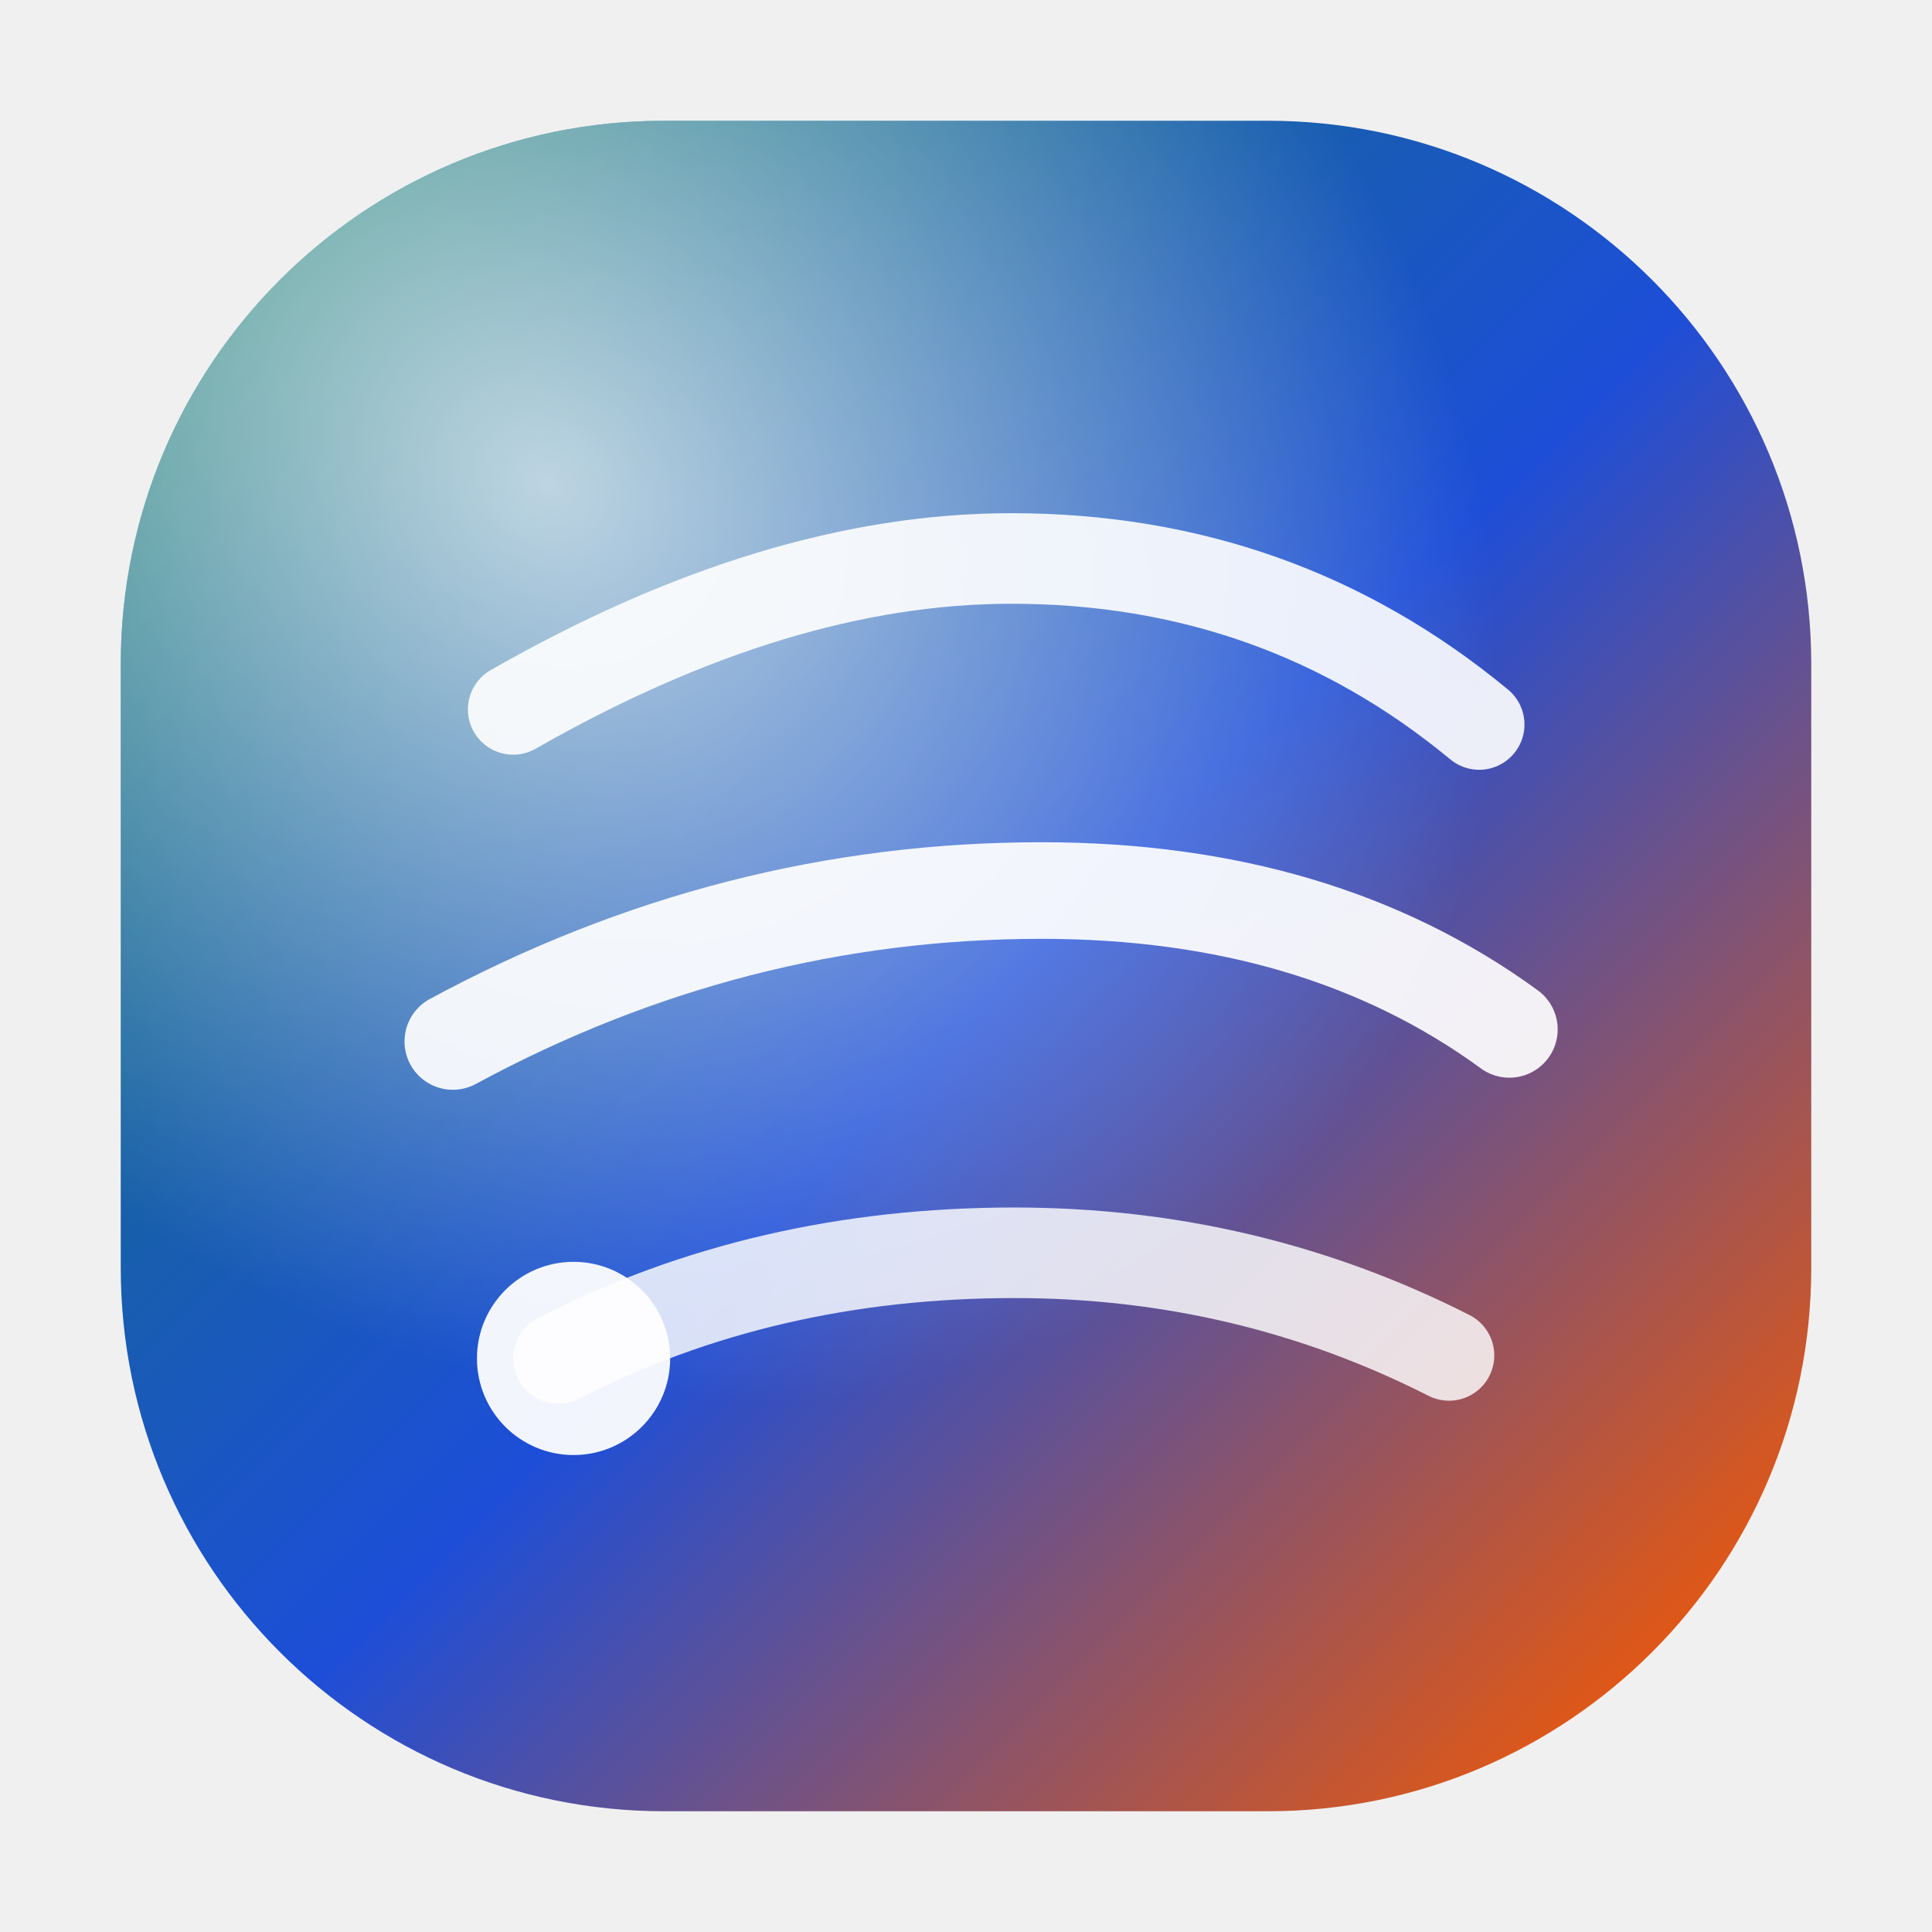
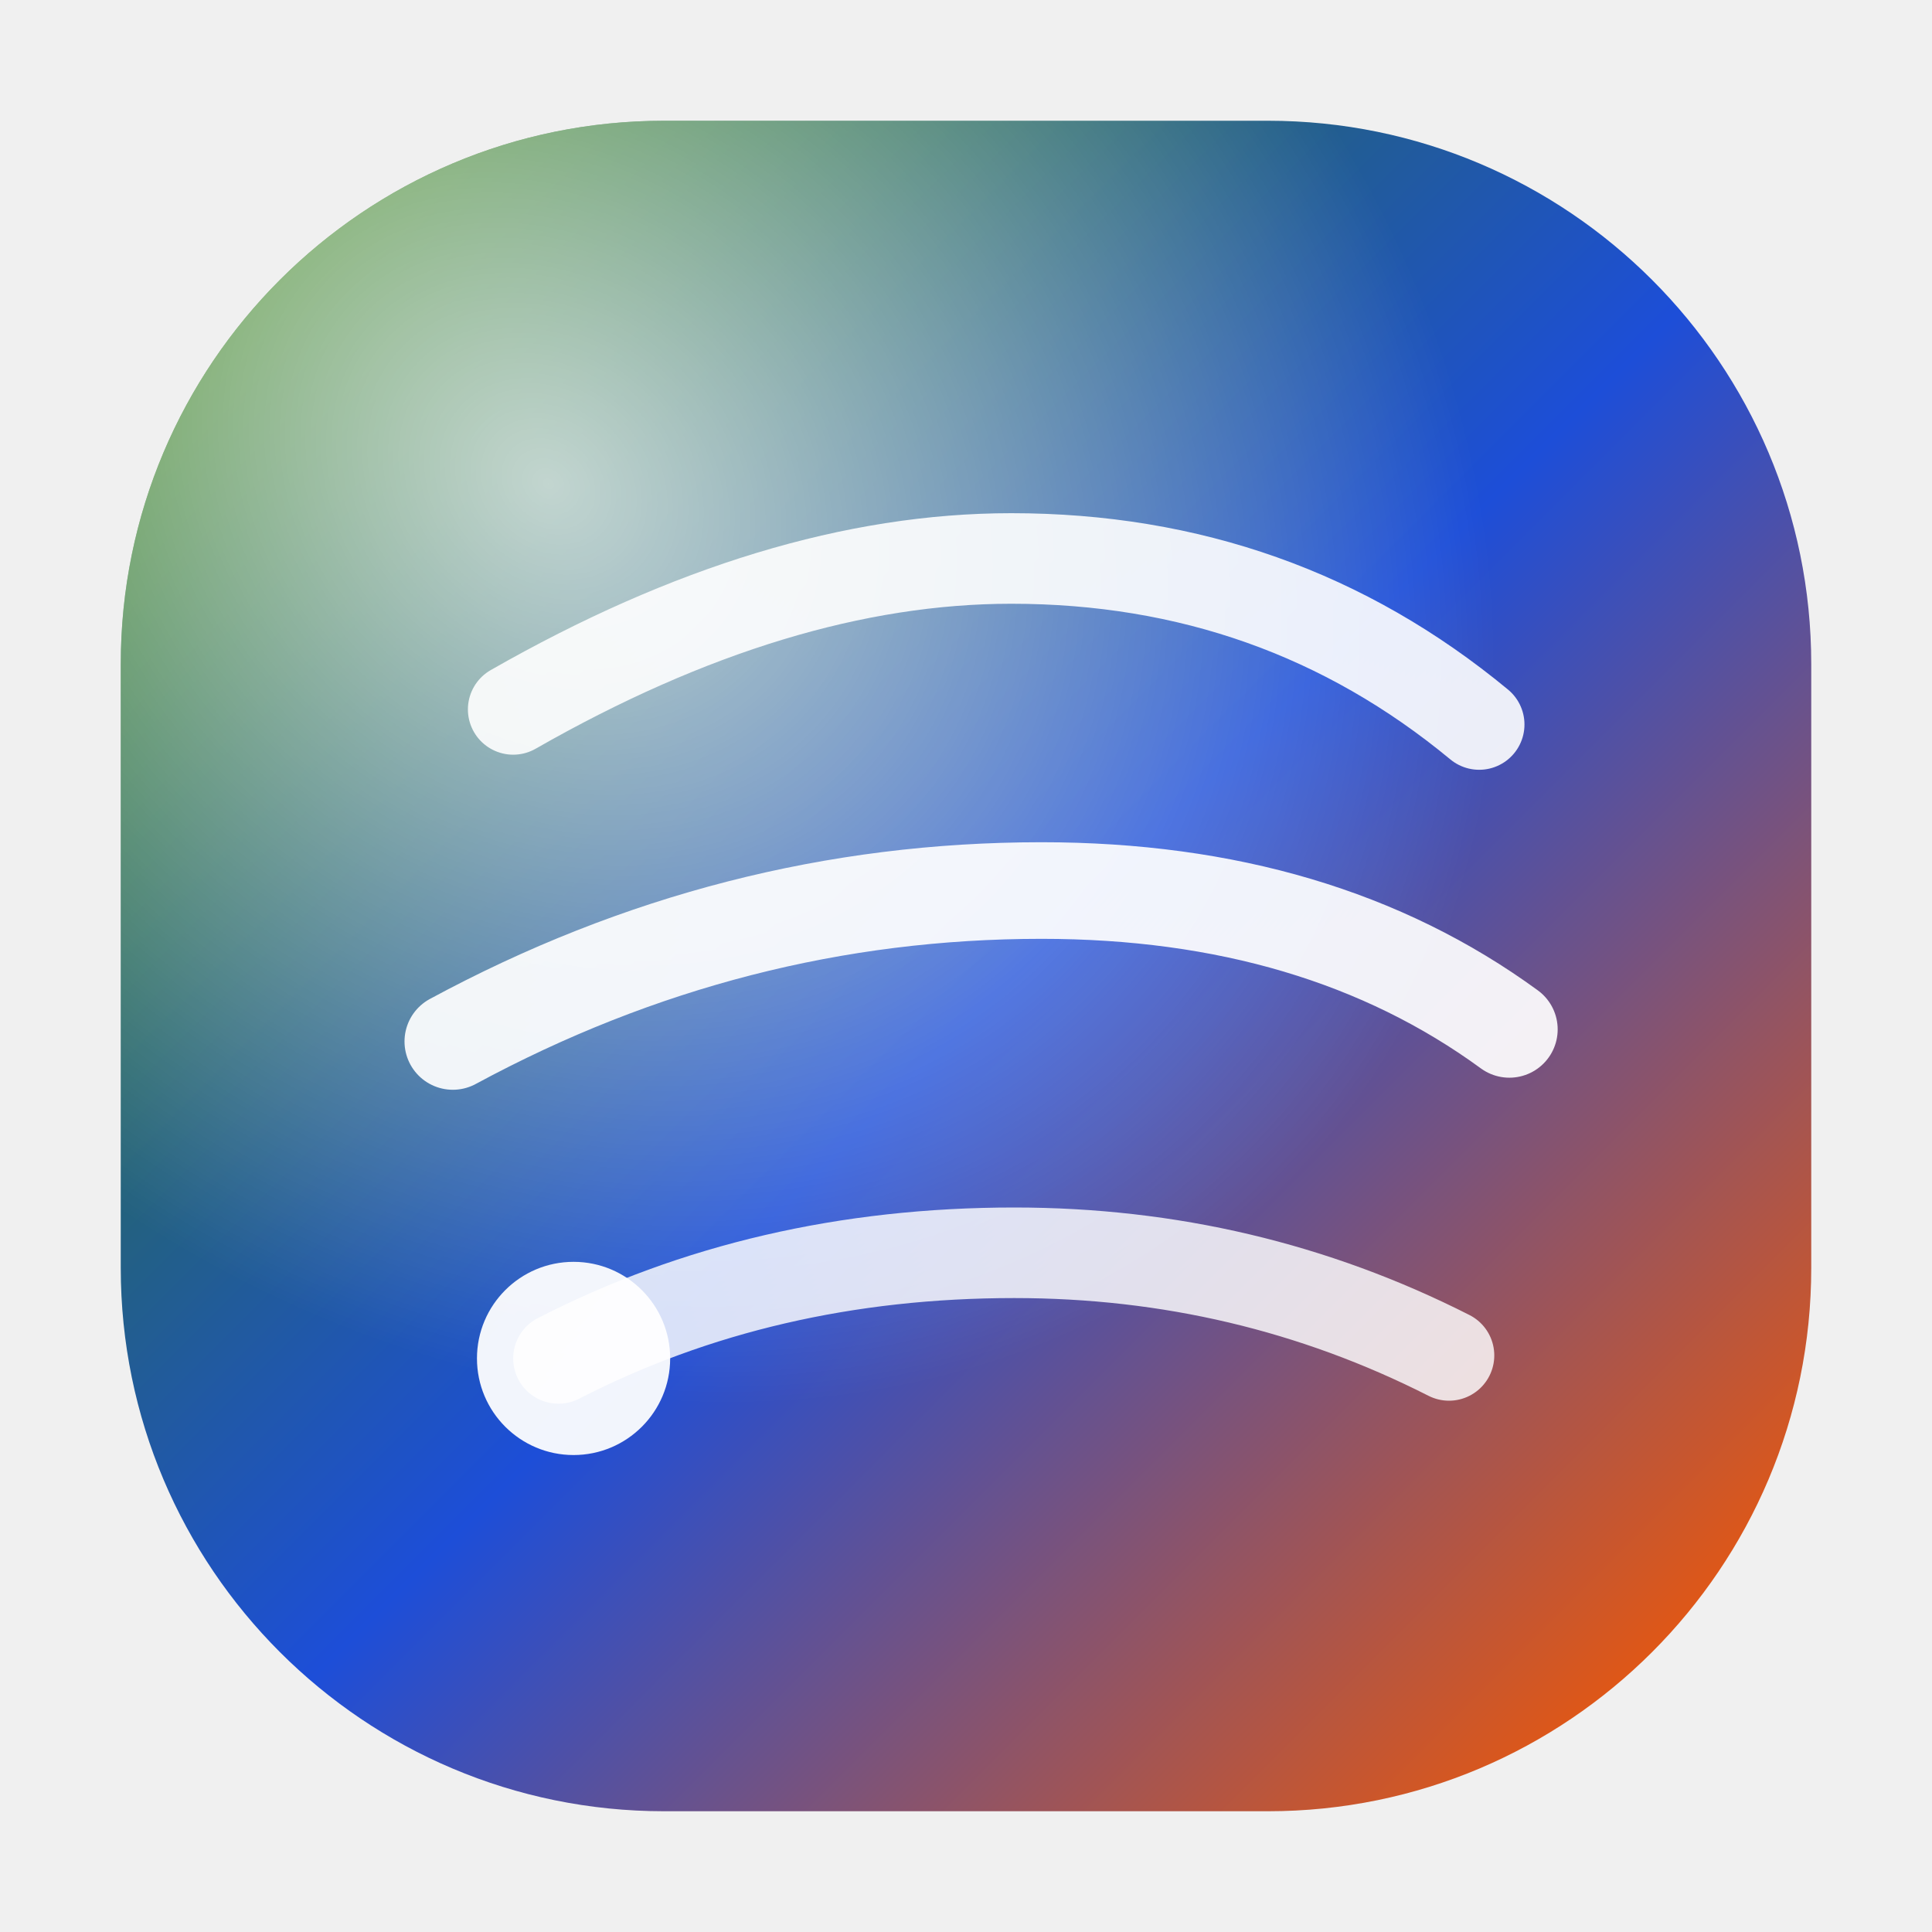
<svg xmlns="http://www.w3.org/2000/svg" width="512" height="512" viewBox="0 0 64 64" fill="none">
  <defs>
    <linearGradient id="kivoraGradient" x1="8" y1="8" x2="56" y2="56" gradientUnits="userSpaceOnUse">
-       <stop stop-color="#0F766E" />
+       <stop stop-color="#2B7A0B" />
      <stop offset="0.52" stop-color="#1D4ED8" />
      <stop offset="1" stop-color="#EA580C" />
    </linearGradient>
    <radialGradient id="kivoraGlow" cx="0" cy="0" r="1" gradientTransform="translate(18 16) rotate(40) scale(34 28)" gradientUnits="userSpaceOnUse">
      <stop stop-color="white" stop-opacity="0.72" />
      <stop offset="1" stop-color="white" stop-opacity="0" />
    </radialGradient>
  </defs>
  <rect x="4" y="4" width="56" height="56" rx="18" fill="url(#kivoraGradient)" />
  <rect x="4" y="4" width="56" height="56" rx="18" fill="url(#kivoraGlow)" />
  <path d="M17 23.5C22.833 20.167 28.333 18.5 33.5 18.5C39.4 18.5 44.567 20.333 49 24" stroke="white" stroke-opacity="0.9" stroke-width="3" stroke-linecap="round" />
  <path d="M15 34.5C21.167 31.167 27.667 29.5 34.5 29.5C40.633 29.5 45.8 31.033 50 34.1" stroke="white" stroke-opacity="0.92" stroke-width="3.2" stroke-linecap="round" />
  <path d="M18.5 45C23.033 42.667 28.067 41.5 33.6 41.5C38.733 41.5 43.533 42.633 48 44.9" stroke="white" stroke-opacity="0.82" stroke-width="3" stroke-linecap="round" />
  <circle cx="19" cy="45" r="3.2" fill="white" fill-opacity="0.94" />
</svg>
